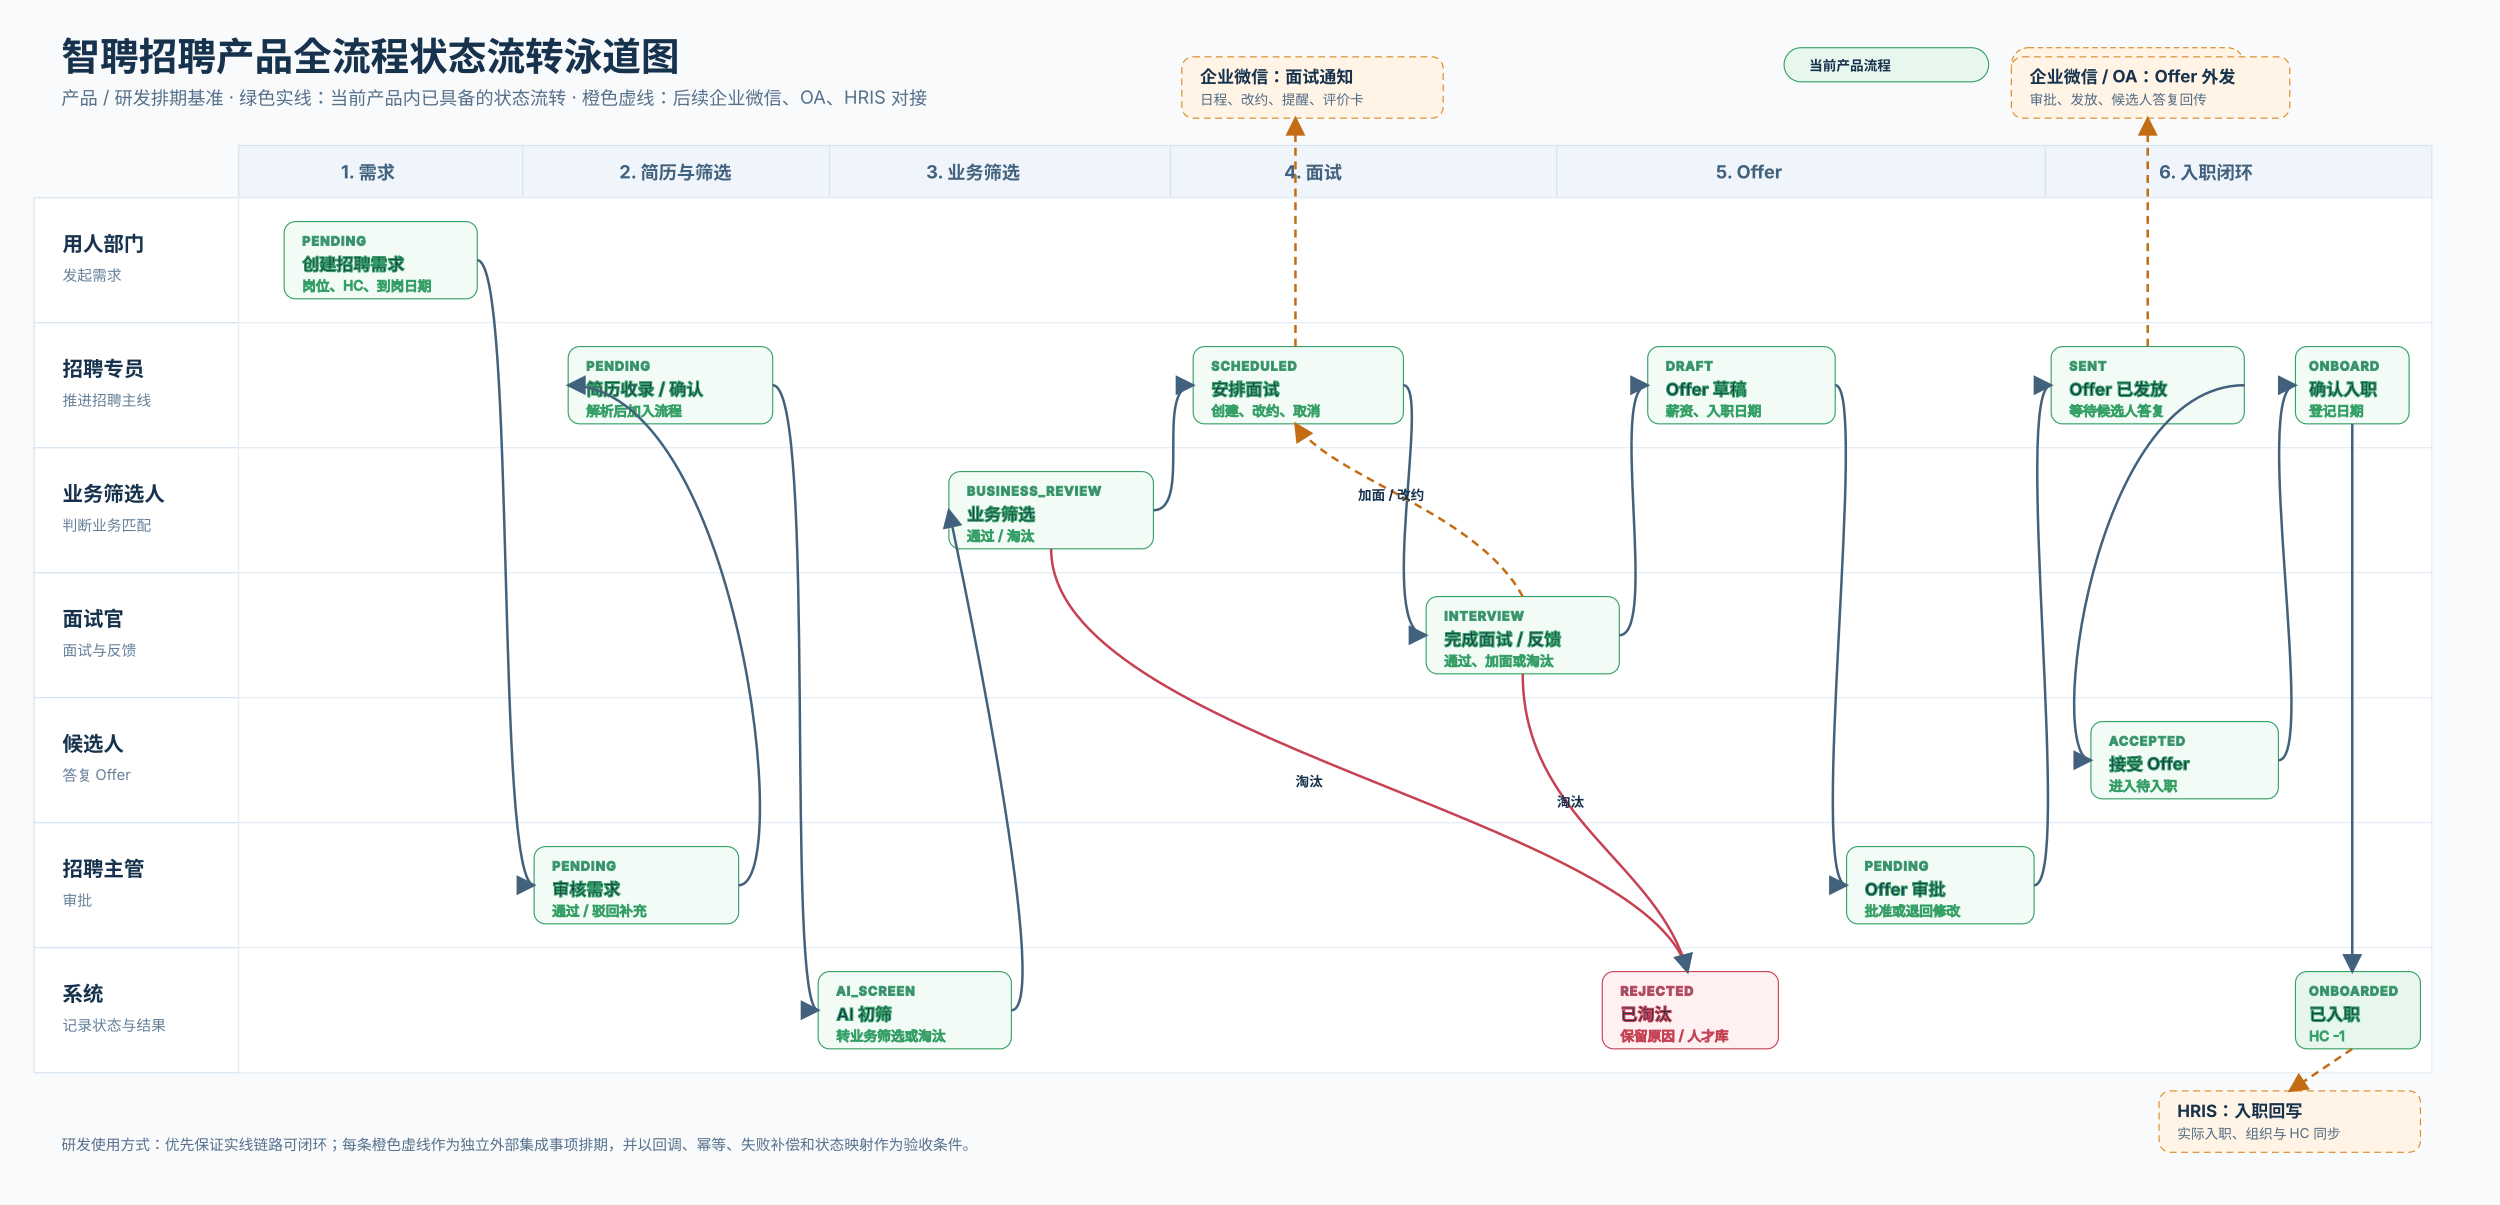
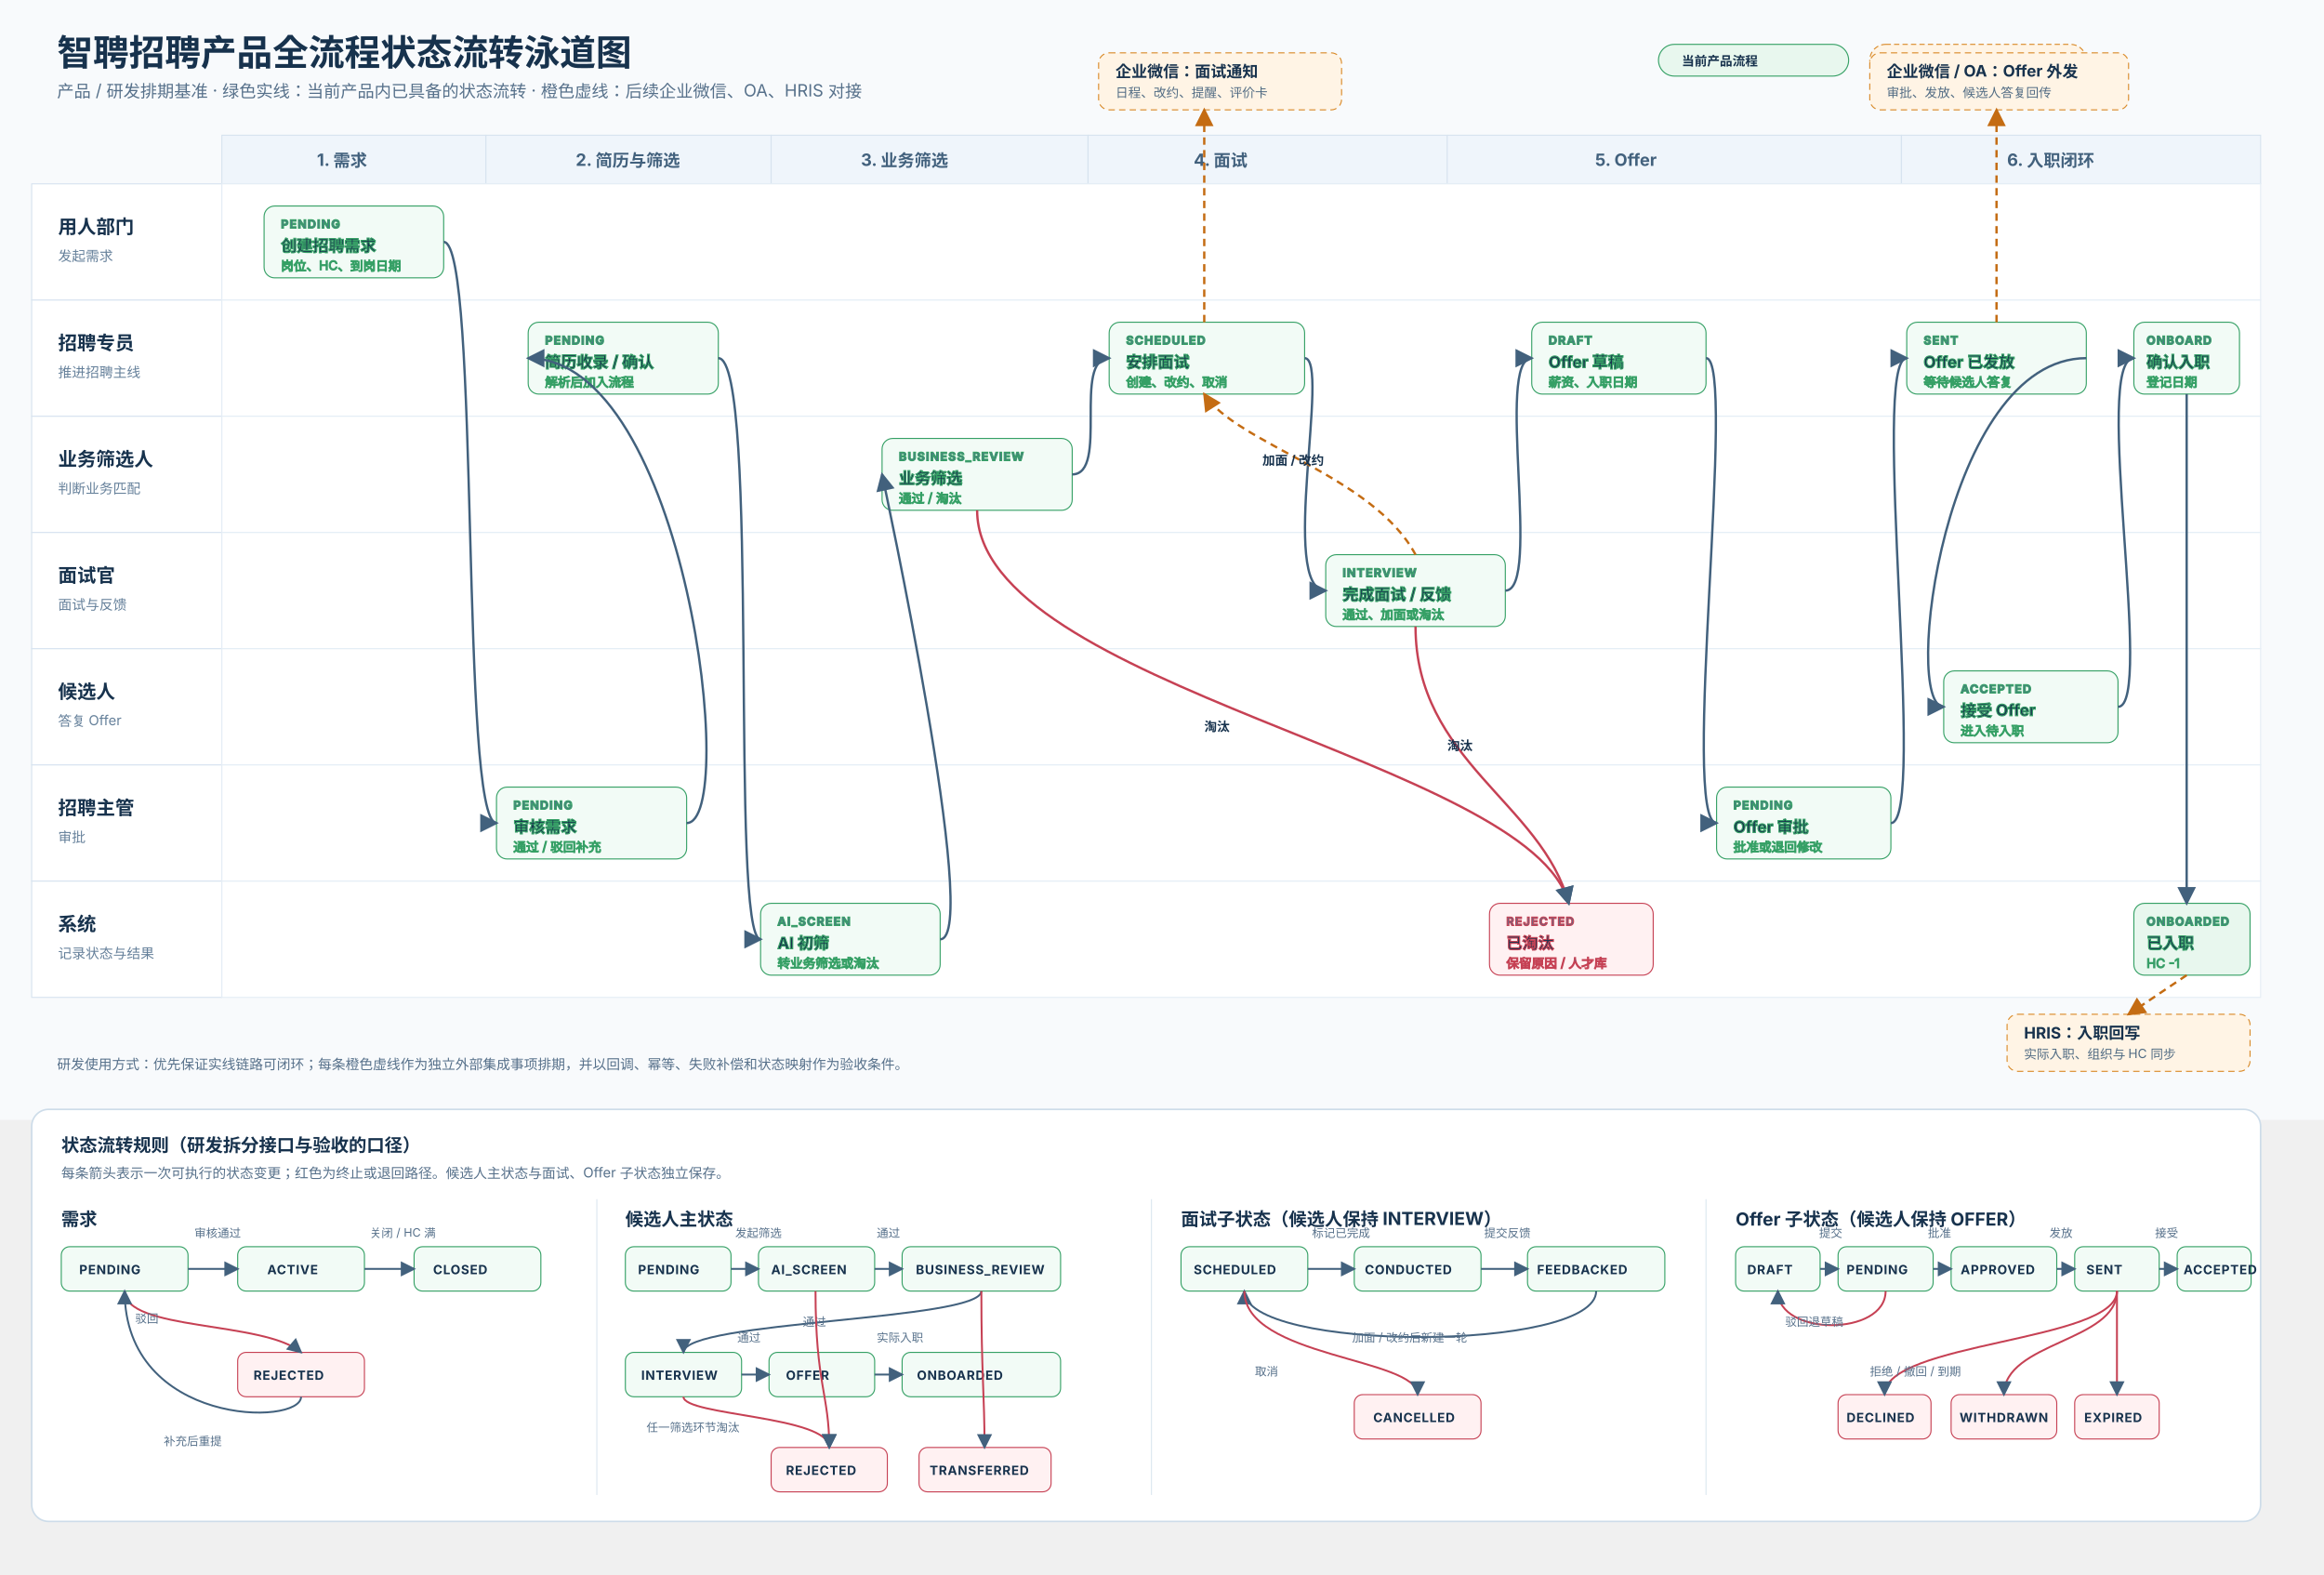
- <svg xmlns="http://www.w3.org/2000/svg" width="2200" height="1060" viewBox="0 0 2200 1060" role="img" aria-labelledby="title desc">
+ <svg xmlns="http://www.w3.org/2000/svg" width="2200" height="1490" viewBox="0 0 2200 1490" role="img" aria-labelledby="title desc">
  <defs>
    <marker id="arrow" markerWidth="9" markerHeight="9" refX="7" refY="4" orient="auto">
      <path d="M0,0 L0,8 L8,4z" fill="#42617d" />
    </marker>
    <marker id="futureArrow" markerWidth="9" markerHeight="9" refX="7" refY="4" orient="auto">
      <path d="M0,0 L0,8 L8,4z" fill="#c46c13" />
    </marker>
    <style>
-       text{font-family:-apple-system,BlinkMacSystemFont,'PingFang SC','Microsoft YaHei',sans-serif;fill:#17324d}.title{font-size:34px;font-weight:700}.sub{font-size:16px;fill:#56708a}.lane{font-size:18px;font-weight:700}.laneSub{font-size:13px;fill:#65809a}.phase{font-size:16px;font-weight:700;fill:#42617d}.nodeTitle{font-size:15px;font-weight:700}.nodeStatus{font-size:11px;font-weight:700;letter-spacing:1px;fill:#50708c}.nodeDetail{font-size:12px;fill:#506b83}.edge{fill:none;stroke:#42617d;stroke-width:2.2;marker-end:url(#arrow)}.future{fill:none;stroke:#c46c13;stroke-width:2.2;stroke-dasharray:7 5;marker-end:url(#futureArrow)}.branch{fill:none;stroke:#c64154;stroke-width:2.2;marker-end:url(#arrow)}.label{font-size:12px;font-weight:700}.note{font-size:13px;fill:#56708a}
+       text{font-family:-apple-system,BlinkMacSystemFont,'PingFang SC','Microsoft YaHei',sans-serif;fill:#17324d}.title{font-size:34px;font-weight:700}.sub{font-size:16px;fill:#56708a}.lane{font-size:18px;font-weight:700}.laneSub{font-size:13px;fill:#65809a}.phase{font-size:16px;font-weight:700;fill:#42617d}.nodeTitle{font-size:15px;font-weight:700}.nodeStatus{font-size:11px;font-weight:700;letter-spacing:1px;fill:#50708c}.nodeDetail{font-size:12px;fill:#506b83}.edge{fill:none;stroke:#42617d;stroke-width:2.2;marker-end:url(#arrow)}.future{fill:none;stroke:#c46c13;stroke-width:2.2;stroke-dasharray:7 5;marker-end:url(#futureArrow)}.branch{fill:none;stroke:#c64154;stroke-width:2.2;marker-end:url(#arrow)}.label{font-size:12px;font-weight:700}.note{font-size:13px;fill:#56708a}.stateTitle{font-size:17px;font-weight:700}.stateBox{fill:#f2fbf6;stroke:#35a065}.stateTerminal{fill:#fff1f2;stroke:#c64154}.stateText{font-size:12px;font-weight:700;letter-spacing:.6px}.stateAction{font-size:11px;fill:#56708a}.stateEdge{fill:none;stroke:#42617d;stroke-width:1.8;marker-end:url(#arrow)}.stateBranch{fill:none;stroke:#c64154;stroke-width:1.8;marker-end:url(#arrow)}
    </style>
  </defs>
  <rect width="2200" height="1060" fill="#f8fafc" />
  <text x="54" y="62" class="title">智聘招聘产品全流程状态流转泳道图</text>
  <text x="54" y="92" class="sub">产品 / 研发排期基准 · 绿色实线：当前产品内已具备的状态流转 · 橙色虚线：后续企业微信、OA、HRIS 对接</text>
  <rect x="1570" y="42" width="180" height="30" rx="15" fill="#e8f7ee" stroke="#35a065" />
  <text x="1592" y="62" class="label" fill="#17653d">当前产品流程</text>
  <rect x="1770" y="42" width="205" height="30" rx="15" fill="#fff4e5" stroke="#d98a29" stroke-dasharray="5 3" />
  <text x="1792" y="62" class="label" fill="#9b5811">后续外部接口</text>
  <g fill="#eff5fb" stroke="#d7e3ef">
    <rect x="210" y="128" width="250" height="46" />
    <rect x="460" y="128" width="270" height="46" />
    <rect x="730" y="128" width="300" height="46" />
    <rect x="1030" y="128" width="340" height="46" />
    <rect x="1370" y="128" width="430" height="46" />
    <rect x="1800" y="128" width="340" height="46" />
  </g>
  <text x="300" y="157" class="phase">1. 需求</text>
  <text x="545" y="157" class="phase">2. 简历与筛选</text>
  <text x="815" y="157" class="phase">3. 业务筛选</text>
  <text x="1130" y="157" class="phase">4. 面试</text>
  <text x="1510" y="157" class="phase">5. Offer</text>
  <text x="1900" y="157" class="phase">6. 入职闭环</text>
  <g fill="#fff" stroke="#d7e3ef">
    <rect x="30" y="174" width="180" height="110" />
    <rect x="30" y="284" width="180" height="110" />
    <rect x="30" y="394" width="180" height="110" />
    <rect x="30" y="504" width="180" height="110" />
    <rect x="30" y="614" width="180" height="110" />
    <rect x="30" y="724" width="180" height="110" />
    <rect x="30" y="834" width="180" height="110" />
  </g>
  <g fill="#fff" stroke="#e4edf5">
    <rect x="210" y="174" width="1930" height="110" />
    <rect x="210" y="284" width="1930" height="110" />
    <rect x="210" y="394" width="1930" height="110" />
    <rect x="210" y="504" width="1930" height="110" />
    <rect x="210" y="614" width="1930" height="110" />
    <rect x="210" y="724" width="1930" height="110" />
    <rect x="210" y="834" width="1930" height="110" />
  </g>
  <g>
    <text x="55" y="221" class="lane">用人部门</text>
    <text x="55" y="247" class="laneSub">发起需求</text>
    <text x="55" y="331" class="lane">招聘专员</text>
    <text x="55" y="357" class="laneSub">推进招聘主线</text>
    <text x="55" y="441" class="lane">业务筛选人</text>
    <text x="55" y="467" class="laneSub">判断业务匹配</text>
    <text x="55" y="551" class="lane">面试官</text>
    <text x="55" y="577" class="laneSub">面试与反馈</text>
    <text x="55" y="661" class="lane">候选人</text>
    <text x="55" y="687" class="laneSub">答复 Offer</text>
    <text x="55" y="771" class="lane">招聘主管</text>
    <text x="55" y="797" class="laneSub">审批</text>
    <text x="55" y="881" class="lane">系统</text>
    <text x="55" y="907" class="laneSub">记录状态与结果</text>
  </g>
  <g stroke="#35a065" fill="#f2fbf6">
    <rect x="250" y="195" width="170" height="68" rx="10" />
    <text x="266" y="216" class="nodeStatus">PENDING</text>
    <text x="266" y="238" class="nodeTitle">创建招聘需求</text>
    <text x="266" y="256" class="nodeDetail">岗位、HC、到岗日期</text>
  </g>
  <g stroke="#35a065" fill="#f2fbf6">
    <rect x="470" y="745" width="180" height="68" rx="10" />
    <text x="486" y="766" class="nodeStatus">PENDING</text>
    <text x="486" y="788" class="nodeTitle">审核需求</text>
    <text x="486" y="806" class="nodeDetail">通过 / 驳回补充</text>
  </g>
  <g stroke="#35a065" fill="#f2fbf6">
    <rect x="500" y="305" width="180" height="68" rx="10" />
    <text x="516" y="326" class="nodeStatus">PENDING</text>
    <text x="516" y="348" class="nodeTitle">简历收录 / 确认</text>
    <text x="516" y="366" class="nodeDetail">解析后加入流程</text>
  </g>
  <g stroke="#35a065" fill="#f2fbf6">
    <rect x="720" y="855" width="170" height="68" rx="10" />
    <text x="736" y="876" class="nodeStatus">AI_SCREEN</text>
    <text x="736" y="898" class="nodeTitle">AI 初筛</text>
    <text x="736" y="916" class="nodeDetail">转业务筛选或淘汰</text>
  </g>
  <g stroke="#35a065" fill="#f2fbf6">
    <rect x="835" y="415" width="180" height="68" rx="10" />
    <text x="851" y="436" class="nodeStatus">BUSINESS_REVIEW</text>
    <text x="851" y="458" class="nodeTitle">业务筛选</text>
    <text x="851" y="476" class="nodeDetail">通过 / 淘汰</text>
  </g>
  <g stroke="#35a065" fill="#f2fbf6">
    <rect x="1050" y="305" width="185" height="68" rx="10" />
    <text x="1066" y="326" class="nodeStatus">SCHEDULED</text>
    <text x="1066" y="348" class="nodeTitle">安排面试</text>
    <text x="1066" y="366" class="nodeDetail">创建、改约、取消</text>
  </g>
  <g stroke="#35a065" fill="#f2fbf6">
    <rect x="1255" y="525" width="170" height="68" rx="10" />
    <text x="1271" y="546" class="nodeStatus">INTERVIEW</text>
    <text x="1271" y="568" class="nodeTitle">完成面试 / 反馈</text>
    <text x="1271" y="586" class="nodeDetail">通过、加面或淘汰</text>
  </g>
  <g stroke="#35a065" fill="#f2fbf6">
    <rect x="1450" y="305" width="165" height="68" rx="10" />
    <text x="1466" y="326" class="nodeStatus">DRAFT</text>
    <text x="1466" y="348" class="nodeTitle">Offer 草稿</text>
    <text x="1466" y="366" class="nodeDetail">薪资、入职日期</text>
  </g>
  <g stroke="#35a065" fill="#f2fbf6">
    <rect x="1625" y="745" width="165" height="68" rx="10" />
    <text x="1641" y="766" class="nodeStatus">PENDING</text>
    <text x="1641" y="788" class="nodeTitle">Offer 审批</text>
    <text x="1641" y="806" class="nodeDetail">批准或退回修改</text>
  </g>
  <g stroke="#35a065" fill="#f2fbf6">
    <rect x="1805" y="305" width="170" height="68" rx="10" />
    <text x="1821" y="326" class="nodeStatus">SENT</text>
    <text x="1821" y="348" class="nodeTitle">Offer 已发放</text>
    <text x="1821" y="366" class="nodeDetail">等待候选人答复</text>
  </g>
  <g stroke="#35a065" fill="#f2fbf6">
    <rect x="1840" y="635" width="165" height="68" rx="10" />
    <text x="1856" y="656" class="nodeStatus">ACCEPTED</text>
    <text x="1856" y="678" class="nodeTitle">接受 Offer</text>
    <text x="1856" y="696" class="nodeDetail">进入待入职</text>
  </g>
  <g stroke="#35a065" fill="#f2fbf6">
    <rect x="2020" y="305" width="100" height="68" rx="10" />
    <text x="2032" y="326" class="nodeStatus">ONBOARD</text>
    <text x="2032" y="348" class="nodeTitle">确认入职</text>
    <text x="2032" y="366" class="nodeDetail">登记日期</text>
  </g>
  <g stroke="#35a065" fill="#e8f7ee">
    <rect x="2020" y="855" width="110" height="68" rx="10" />
    <text x="2032" y="876" class="nodeStatus">ONBOARDED</text>
    <text x="2032" y="898" class="nodeTitle">已入职</text>
    <text x="2032" y="916" class="nodeDetail">HC -1</text>
  </g>
  <g stroke="#c64154" fill="#fff1f2">
    <rect x="1410" y="855" width="155" height="68" rx="10" />
    <text x="1426" y="876" class="nodeStatus">REJECTED</text>
    <text x="1426" y="898" class="nodeTitle">已淘汰</text>
    <text x="1426" y="916" class="nodeDetail">保留原因 / 人才库</text>
  </g>
  <path class="edge" d="M420 229 C455 229 435 779 470 779" />
  <path class="edge" d="M650 779 C700 779 650 339 500 339" />
  <path class="edge" d="M680 339 C720 339 690 889 720 889" />
  <path class="edge" d="M890 889 C930 889 835 449 835 449" />
  <path class="edge" d="M1015 449 C1050 449 1015 339 1050 339" />
  <path class="edge" d="M1235 339 C1260 339 1210 559 1255 559" />
  <path class="edge" d="M1425 559 C1460 559 1415 339 1450 339" />
  <path class="edge" d="M1615 339 C1645 339 1590 779 1625 779" />
  <path class="edge" d="M1790 779 C1825 779 1770 339 1805 339" />
  <path class="edge" d="M1975 339 C1840 339 1800 669 1840 669" />
  <path class="edge" d="M2005 669 C2040 669 1980 339 2020 339" />
  <path class="edge" d="M2070 373 C2070 520 2070 710 2070 855" />
  <path class="branch" d="M925 483 C925 650 1450 720 1485 855" />
  <text x="1140" y="692" class="label" fill="#c64154">淘汰</text>
  <path class="branch" d="M1340 593 C1340 720 1460 760 1485 855" />
  <text x="1370" y="710" class="label" fill="#c64154">淘汰</text>
  <path class="future" d="M1340 525 C1300 450 1170 420 1140 373" />
  <text x="1195" y="440" class="label" fill="#c46c13">加面 / 改约</text>
  <g fill="#fff4e5" stroke="#d98a29" stroke-dasharray="6 4">
    <rect x="1040" y="50" width="230" height="54" rx="10" />
    <rect x="1770" y="50" width="245" height="54" rx="10" />
    <rect x="1900" y="960" width="230" height="54" rx="10" />
  </g>
  <text x="1056" y="73" class="nodeTitle" fill="#9b5811">企业微信：面试通知</text>
  <text x="1056" y="92" class="nodeDetail">日程、改约、提醒、评价卡</text>
  <text x="1786" y="73" class="nodeTitle" fill="#9b5811">企业微信 / OA：Offer 外发</text>
  <text x="1786" y="92" class="nodeDetail">审批、发放、候选人答复回传</text>
  <text x="1916" y="983" class="nodeTitle" fill="#9b5811">HRIS：入职回写</text>
  <text x="1916" y="1002" class="nodeDetail">实际入职、组织与 HC 同步</text>
  <path class="future" d="M1140 305 L1140 104" />
  <path class="future" d="M1890 305 L1890 104" />
  <path class="future" d="M2070 923 L2015 960" />
  <text x="54" y="1012" class="note">研发使用方式：优先保证实线链路可闭环；每条橙色虚线作为独立外部集成事项排期，并以回调、幂等、失败补偿和状态映射作为验收条件。</text>
+   <rect x="30" y="1050" width="2110" height="390" rx="16" fill="#ffffff" stroke="#cddce9" stroke-width="1.5" />
+   <text x="58" y="1090" class="stateTitle">状态流转规则（研发拆分接口与验收的口径）</text>
+   <text x="58" y="1115" class="note">每条箭头表示一次可执行的状态变更；红色为终止或退回路径。候选人主状态与面试、Offer 子状态独立保存。</text>
+   <line x1="565" y1="1135" x2="565" y2="1415" stroke="#dce7f0" />
+   <line x1="1090" y1="1135" x2="1090" y2="1415" stroke="#dce7f0" />
+   <line x1="1615" y1="1135" x2="1615" y2="1415" stroke="#dce7f0" />
+   <text x="58" y="1160" class="stateTitle">需求</text>
+   <g class="stateBox">
+     <rect x="58" y="1180" width="120" height="42" rx="8" />
+     <rect x="225" y="1180" width="120" height="42" rx="8" />
+     <rect x="392" y="1180" width="120" height="42" rx="8" />
+   </g>
+   <text x="75" y="1206" class="stateText">PENDING</text>
+   <text x="253" y="1206" class="stateText">ACTIVE</text>
+   <text x="410" y="1206" class="stateText">CLOSED</text>
+   <path class="stateEdge" d="M178 1201 L225 1201" />
+   <text x="184" y="1171" class="stateAction">审核通过</text>
+   <path class="stateEdge" d="M345 1201 L392 1201" />
+   <text x="350" y="1171" class="stateAction">关闭 / HC 满</text>
+   <g class="stateTerminal">
+     <rect x="225" y="1280" width="120" height="42" rx="8" />
+   </g>
+   <text x="240" y="1306" class="stateText">REJECTED</text>
+   <path class="stateBranch" d="M118 1222 C118 1260 250 1250 285 1280" />
+   <text x="128" y="1252" class="stateAction">驳回</text>
+   <path class="stateEdge" d="M285 1322 C285 1350 118 1350 118 1222" />
+   <text x="155" y="1368" class="stateAction">补充后重提</text>
+   <text x="592" y="1160" class="stateTitle">候选人主状态</text>
+   <g class="stateBox">
+     <rect x="592" y="1180" width="100" height="42" rx="8" />
+     <rect x="718" y="1180" width="110" height="42" rx="8" />
+     <rect x="854" y="1180" width="150" height="42" rx="8" />
+     <rect x="592" y="1280" width="110" height="42" rx="8" />
+     <rect x="728" y="1280" width="100" height="42" rx="8" />
+     <rect x="854" y="1280" width="150" height="42" rx="8" />
+   </g>
+   <text x="604" y="1206" class="stateText">PENDING</text>
+   <text x="730" y="1206" class="stateText">AI_SCREEN</text>
+   <text x="867" y="1206" class="stateText">BUSINESS_REVIEW</text>
+   <text x="607" y="1306" class="stateText">INTERVIEW</text>
+   <text x="744" y="1306" class="stateText">OFFER</text>
+   <text x="868" y="1306" class="stateText">ONBOARDED</text>
+   <path class="stateEdge" d="M692 1201 L718 1201" />
+   <path class="stateEdge" d="M828 1201 L854 1201" />
+   <path class="stateEdge" d="M929 1222 C929 1250 647 1250 647 1280" />
+   <path class="stateEdge" d="M702 1301 L728 1301" />
+   <path class="stateEdge" d="M828 1301 L854 1301" />
+   <text x="696" y="1171" class="stateAction">发起筛选</text>
+   <text x="830" y="1171" class="stateAction">通过</text>
+   <text x="760" y="1255" class="stateAction">通过</text>
+   <text x="698" y="1270" class="stateAction">通过</text>
+   <text x="830" y="1270" class="stateAction">实际入职</text>
+   <g class="stateTerminal">
+     <rect x="730" y="1370" width="110" height="42" rx="8" />
+     <rect x="870" y="1370" width="125" height="42" rx="8" />
+   </g>
+   <text x="744" y="1396" class="stateText">REJECTED</text>
+   <text x="880" y="1396" class="stateText">TRANSFERRED</text>
+   <path class="stateBranch" d="M772 1222 C772 1310 785 1320 785 1370" />
+   <path class="stateBranch" d="M929 1222 C929 1300 932 1320 932 1370" />
+   <path class="stateBranch" d="M647 1322 C647 1340 785 1340 785 1370" />
+   <text x="612" y="1355" class="stateAction">任一筛选环节淘汰</text>
+   <text x="1118" y="1160" class="stateTitle">面试子状态（候选人保持 INTERVIEW）</text>
+   <g class="stateBox">
+     <rect x="1118" y="1180" width="120" height="42" rx="8" />
+     <rect x="1282" y="1180" width="120" height="42" rx="8" />
+     <rect x="1446" y="1180" width="130" height="42" rx="8" />
+   </g>
+   <text x="1130" y="1206" class="stateText">SCHEDULED</text>
+   <text x="1292" y="1206" class="stateText">CONDUCTED</text>
+   <text x="1455" y="1206" class="stateText">FEEDBACKED</text>
+   <path class="stateEdge" d="M1238 1201 L1282 1201" />
+   <path class="stateEdge" d="M1402 1201 L1446 1201" />
+   <text x="1242" y="1171" class="stateAction">标记已完成</text>
+   <text x="1405" y="1171" class="stateAction">提交反馈</text>
+   <path class="stateEdge" d="M1511 1222 C1511 1280 1178 1280 1178 1222" />
+   <text x="1280" y="1270" class="stateAction">加面 / 改约后新建一轮</text>
+   <g class="stateTerminal">
+     <rect x="1282" y="1320" width="120" height="42" rx="8" />
+   </g>
+   <text x="1300" y="1346" class="stateText">CANCELLED</text>
+   <path class="stateBranch" d="M1178 1222 C1178 1285 1342 1285 1342 1320" />
+   <text x="1188" y="1302" class="stateAction">取消</text>
+   <text x="1643" y="1160" class="stateTitle">Offer 子状态（候选人保持 OFFER）</text>
+   <g class="stateBox">
+     <rect x="1643" y="1180" width="80" height="42" rx="8" />
+     <rect x="1740" y="1180" width="90" height="42" rx="8" />
+     <rect x="1847" y="1180" width="100" height="42" rx="8" />
+     <rect x="1964" y="1180" width="80" height="42" rx="8" />
+     <rect x="2061" y="1180" width="70" height="42" rx="8" />
+   </g>
+   <text x="1654" y="1206" class="stateText">DRAFT</text>
+   <text x="1748" y="1206" class="stateText">PENDING</text>
+   <text x="1856" y="1206" class="stateText">APPROVED</text>
+   <text x="1975" y="1206" class="stateText">SENT</text>
+   <text x="2067" y="1206" class="stateText">ACCEPTED</text>
+   <path class="stateEdge" d="M1723 1201 L1740 1201" />
+   <path class="stateEdge" d="M1830 1201 L1847 1201" />
+   <path class="stateEdge" d="M1947 1201 L1964 1201" />
+   <path class="stateEdge" d="M2044 1201 L2061 1201" />
+   <text x="1722" y="1171" class="stateAction">提交</text>
+   <text x="1825" y="1171" class="stateAction">批准</text>
+   <text x="1940" y="1171" class="stateAction">发放</text>
+   <text x="2040" y="1171" class="stateAction">接受</text>
+   <path class="stateBranch" d="M1785 1222 C1785 1265 1683 1265 1683 1222" />
+   <text x="1690" y="1255" class="stateAction">驳回退草稿</text>
+   <g class="stateTerminal">
+     <rect x="1740" y="1320" width="88" height="42" rx="8" />
+     <rect x="1847" y="1320" width="100" height="42" rx="8" />
+     <rect x="1964" y="1320" width="80" height="42" rx="8" />
+   </g>
+   <text x="1748" y="1346" class="stateText">DECLINED</text>
+   <text x="1855" y="1346" class="stateText">WITHDRAWN</text>
+   <text x="1973" y="1346" class="stateText">EXPIRED</text>
+   <path class="stateBranch" d="M2004 1222 C2004 1270 1784 1270 1784 1320" />
+   <path class="stateBranch" d="M2004 1222 C2004 1270 1897 1270 1897 1320" />
+   <path class="stateBranch" d="M2004 1222 L2004 1320" />
+   <text x="1770" y="1302" class="stateAction">拒绝 / 撤回 / 到期</text>
</svg>
